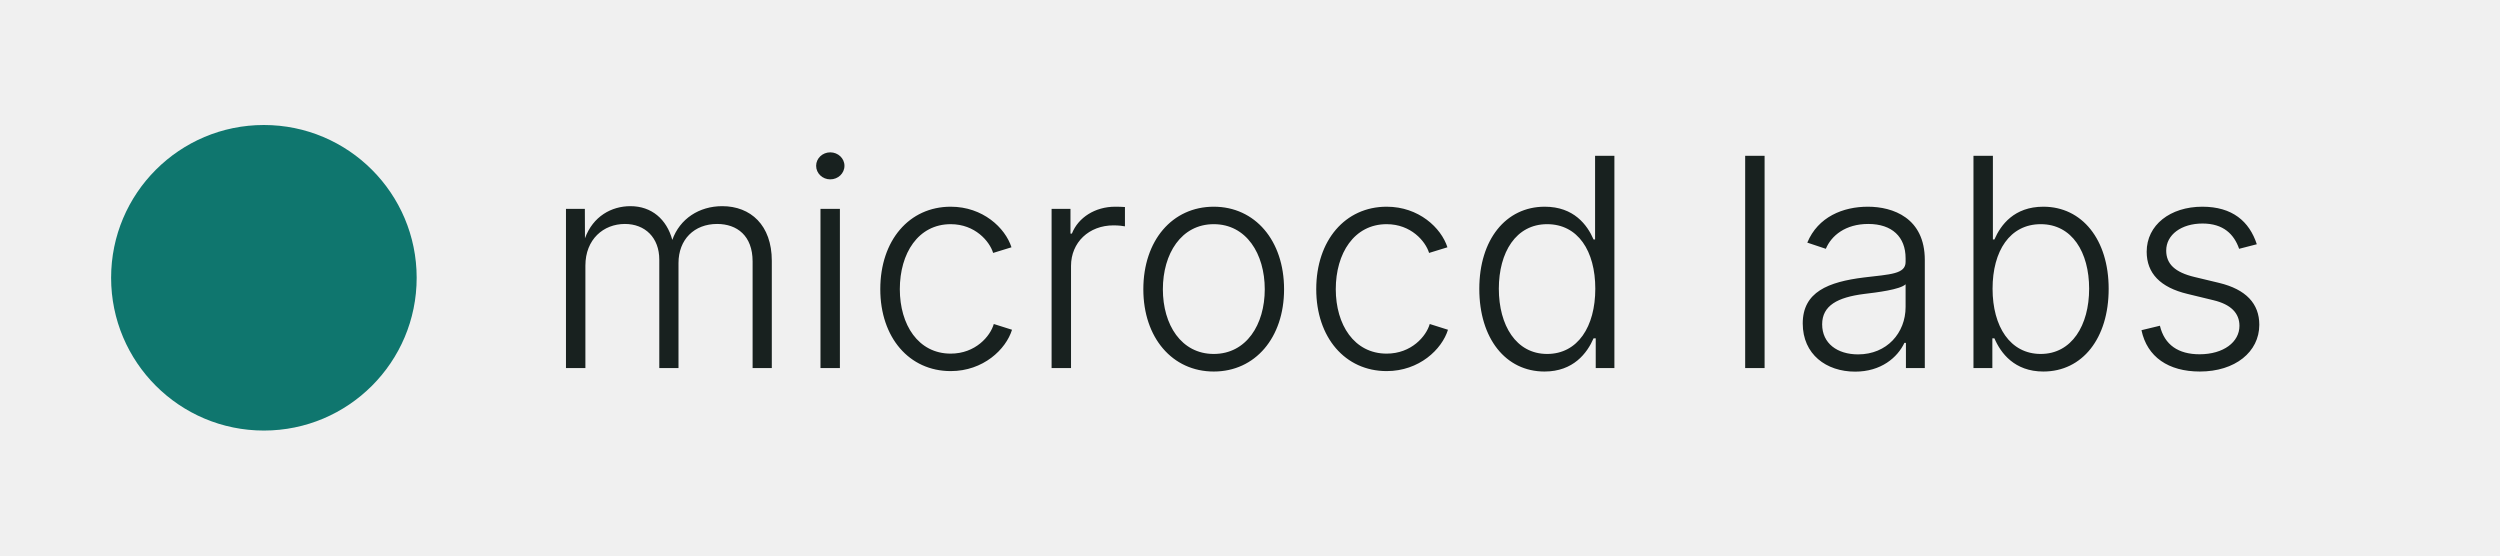
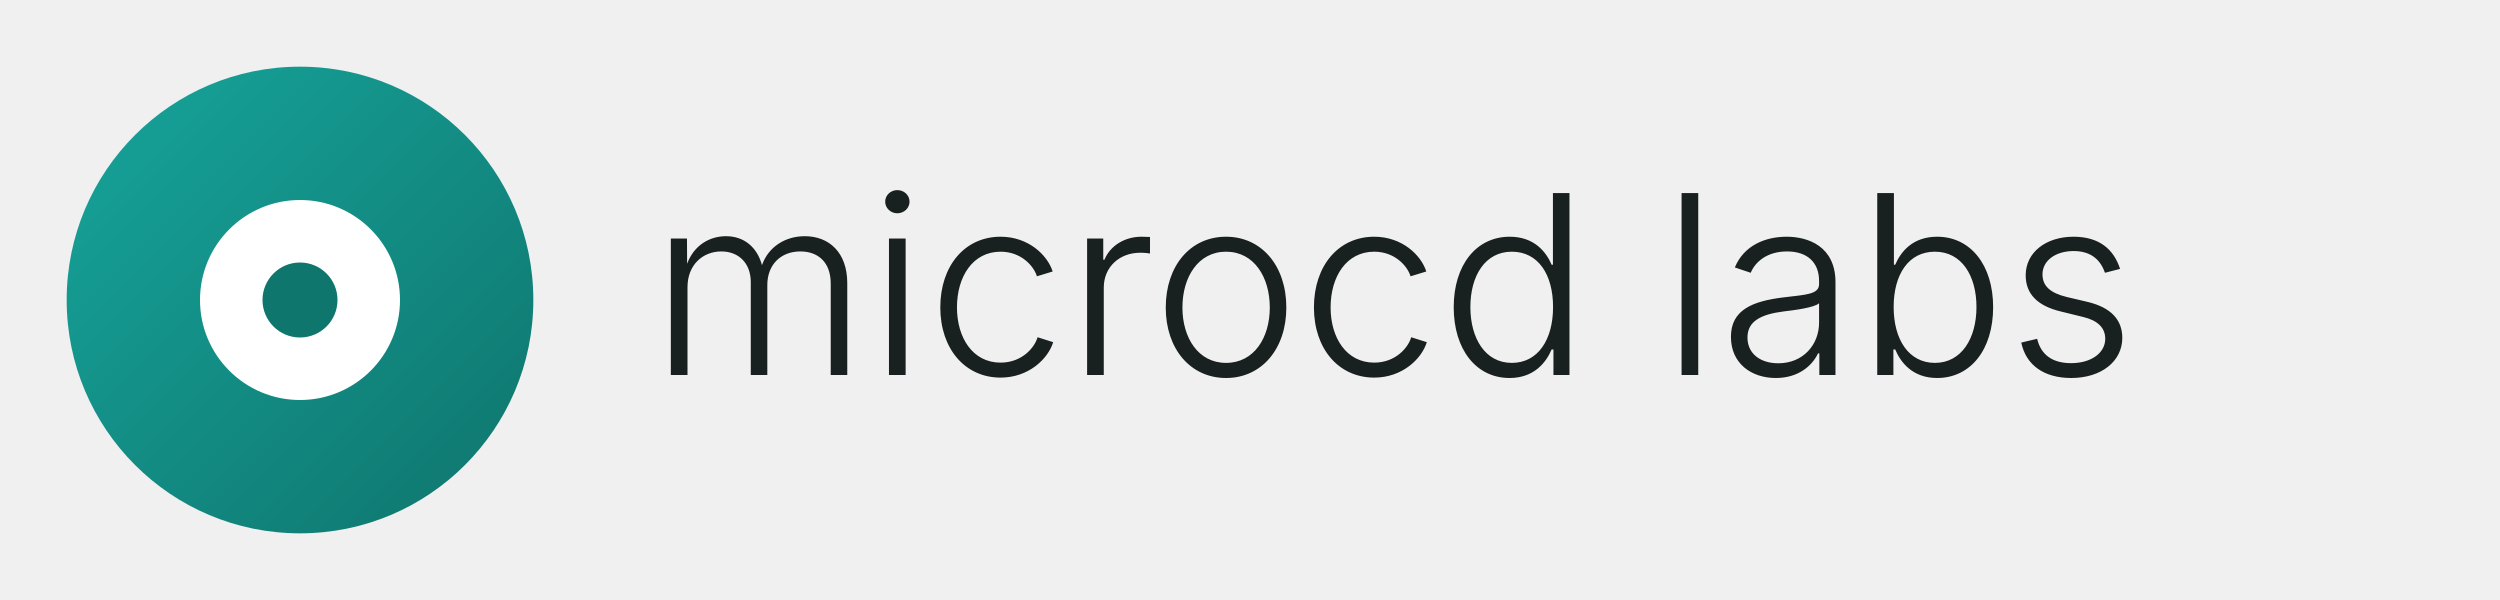
- <svg xmlns="http://www.w3.org/2000/svg" viewBox="0 0 360 80" role="img" aria-labelledby="title desc">
-   <circle cx="38" cy="40" r="22" fill="#0f766e" />
-   <text x="78" y="53" fill="#18211f" font-family="Inter, Helvetica Neue, Arial, sans-serif" font-size="42" font-weight="350" letter-spacing="0">microcd labs</text>
+ <svg xmlns="http://www.w3.org/2000/svg" viewBox="0 0 300 72" role="img" aria-labelledby="title desc">
+   <defs>
+     <linearGradient id="mark" x1="10" y1="10" x2="62" y2="62" gradientUnits="userSpaceOnUse">
+       <stop offset="0" stop-color="#16a39a" />
+       <stop offset="1" stop-color="#0f766e" />
+     </linearGradient>
+   </defs>
+   <circle cx="36" cy="36" r="28" fill="url(#mark)" />
+   <circle cx="36" cy="36" r="12" fill="#ffffff" />
+   <circle cx="36" cy="36" r="4.5" fill="#0f766e" />
+   <text x="78" y="45" fill="#18211f" font-family="Inter, Helvetica Neue, Arial, sans-serif" font-size="30" font-weight="350" letter-spacing="0">microcd labs</text>
</svg>
